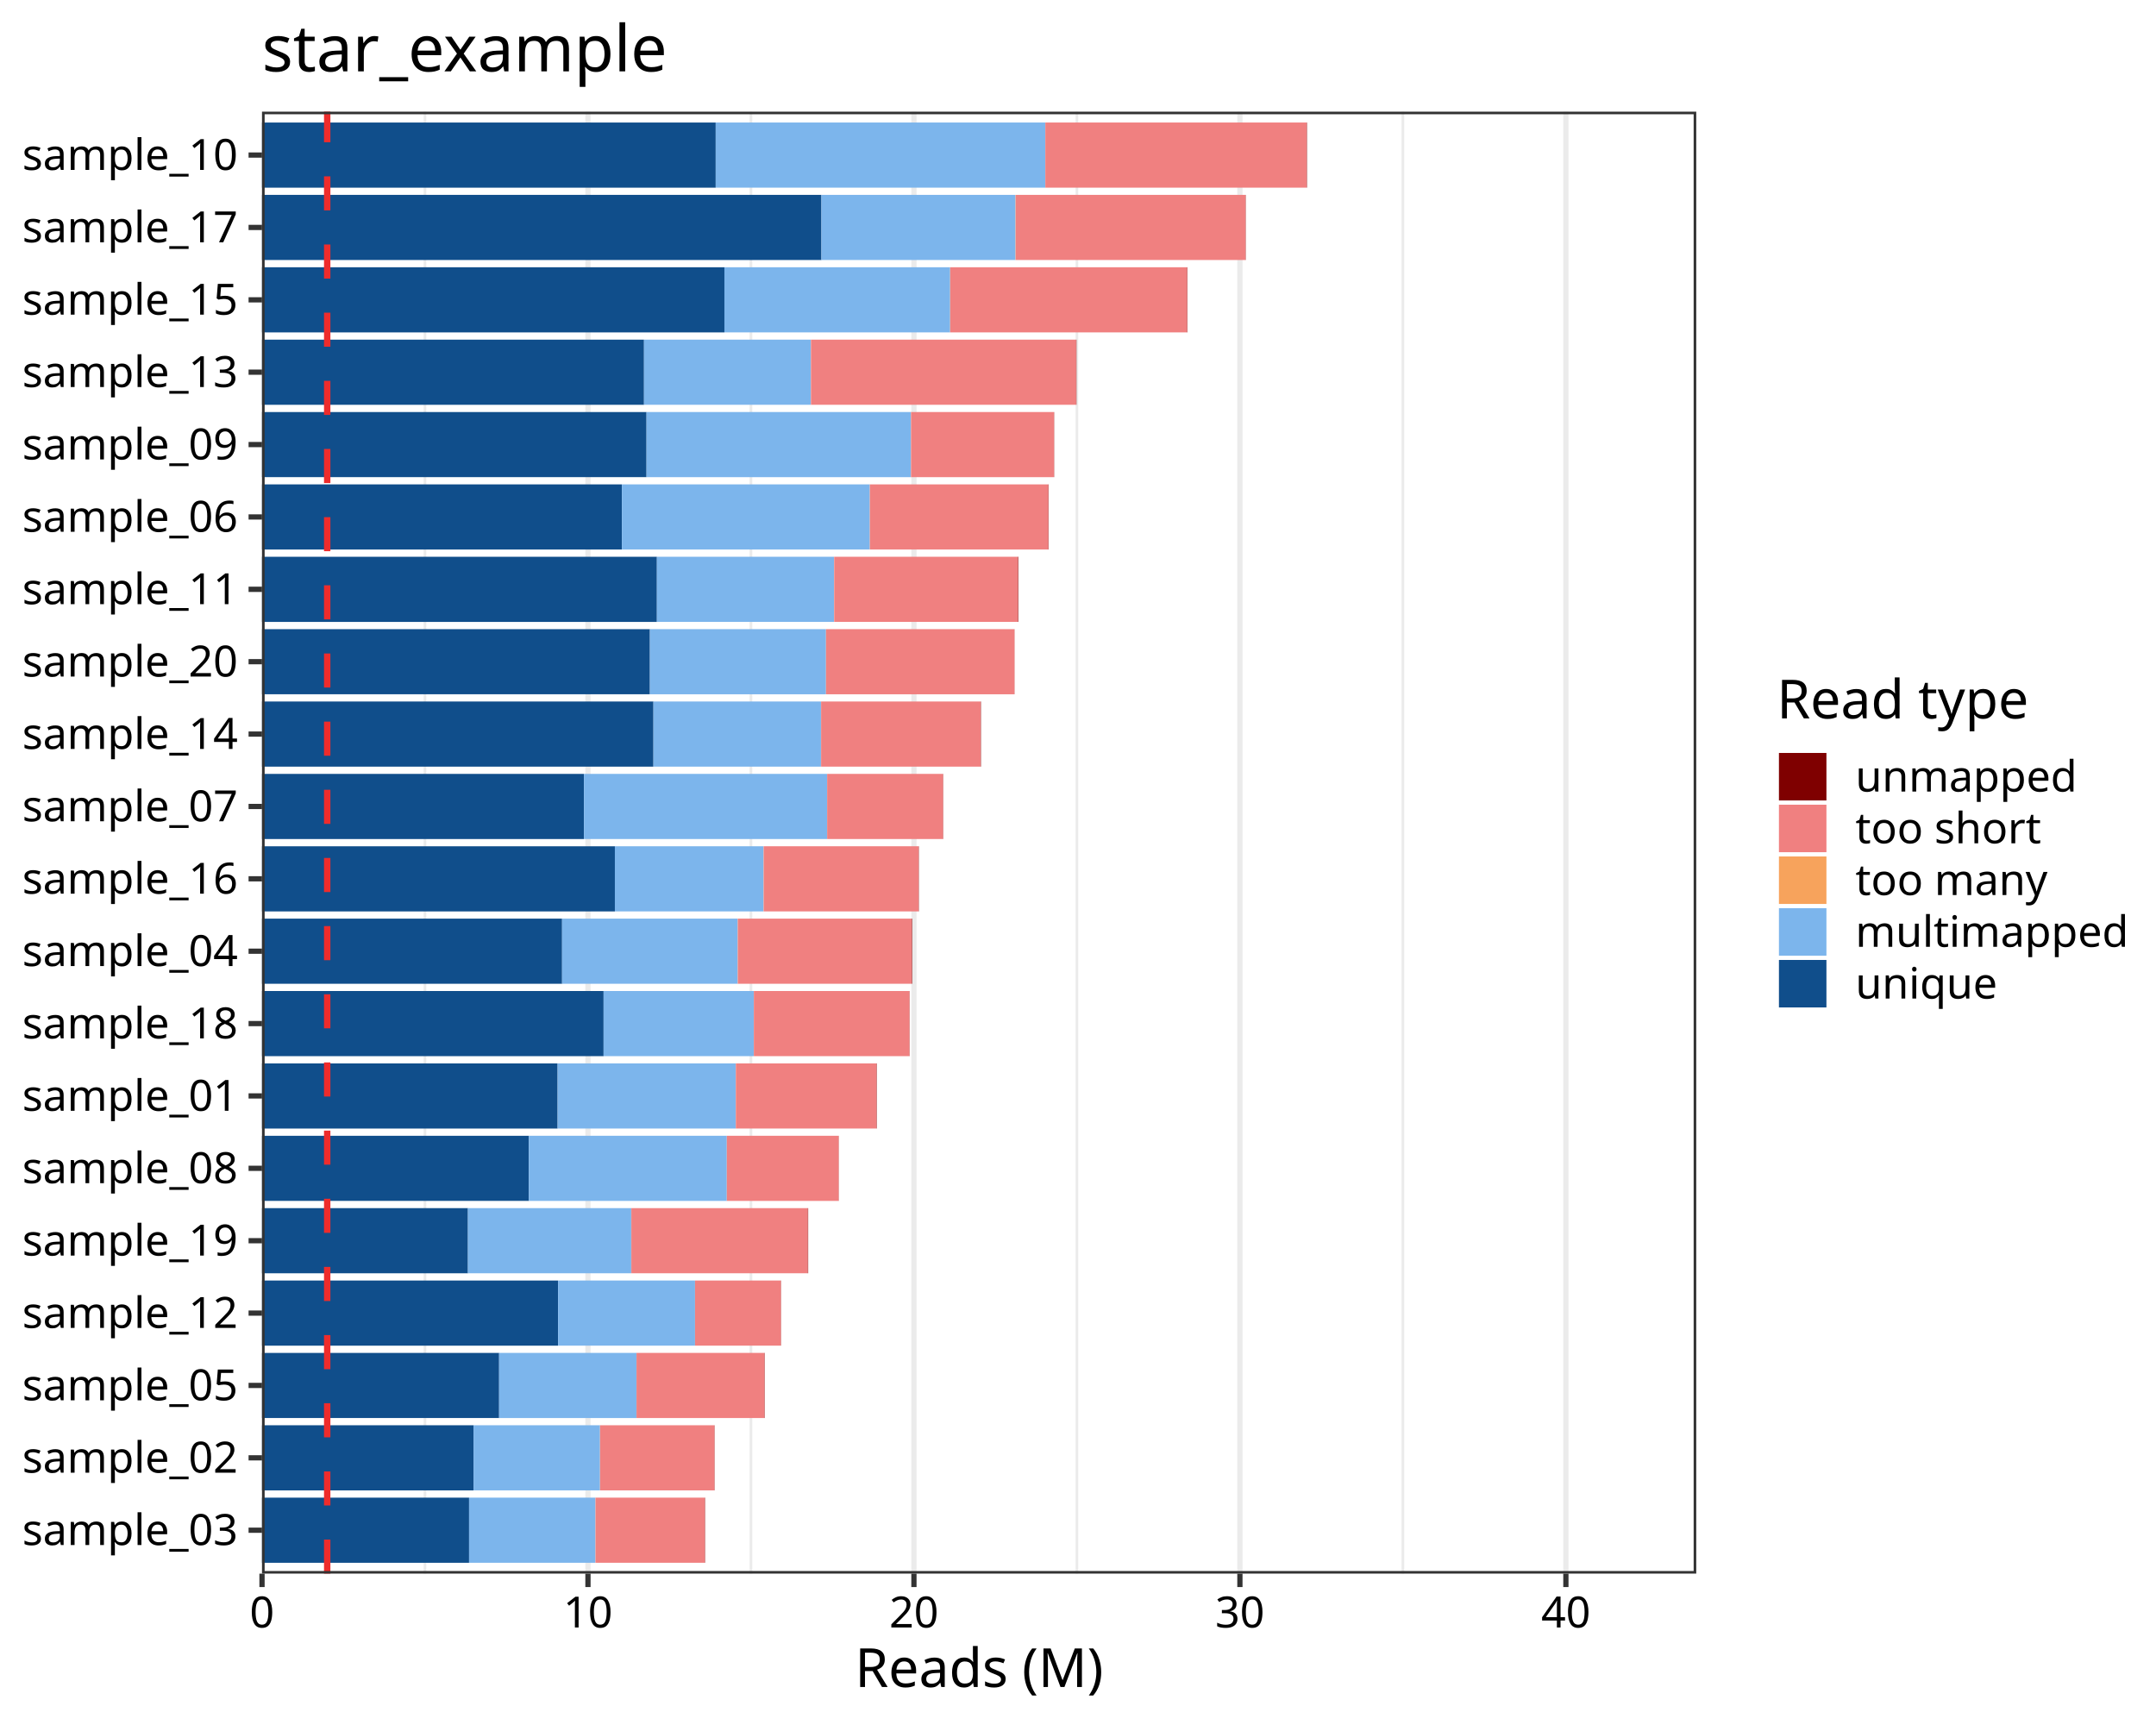
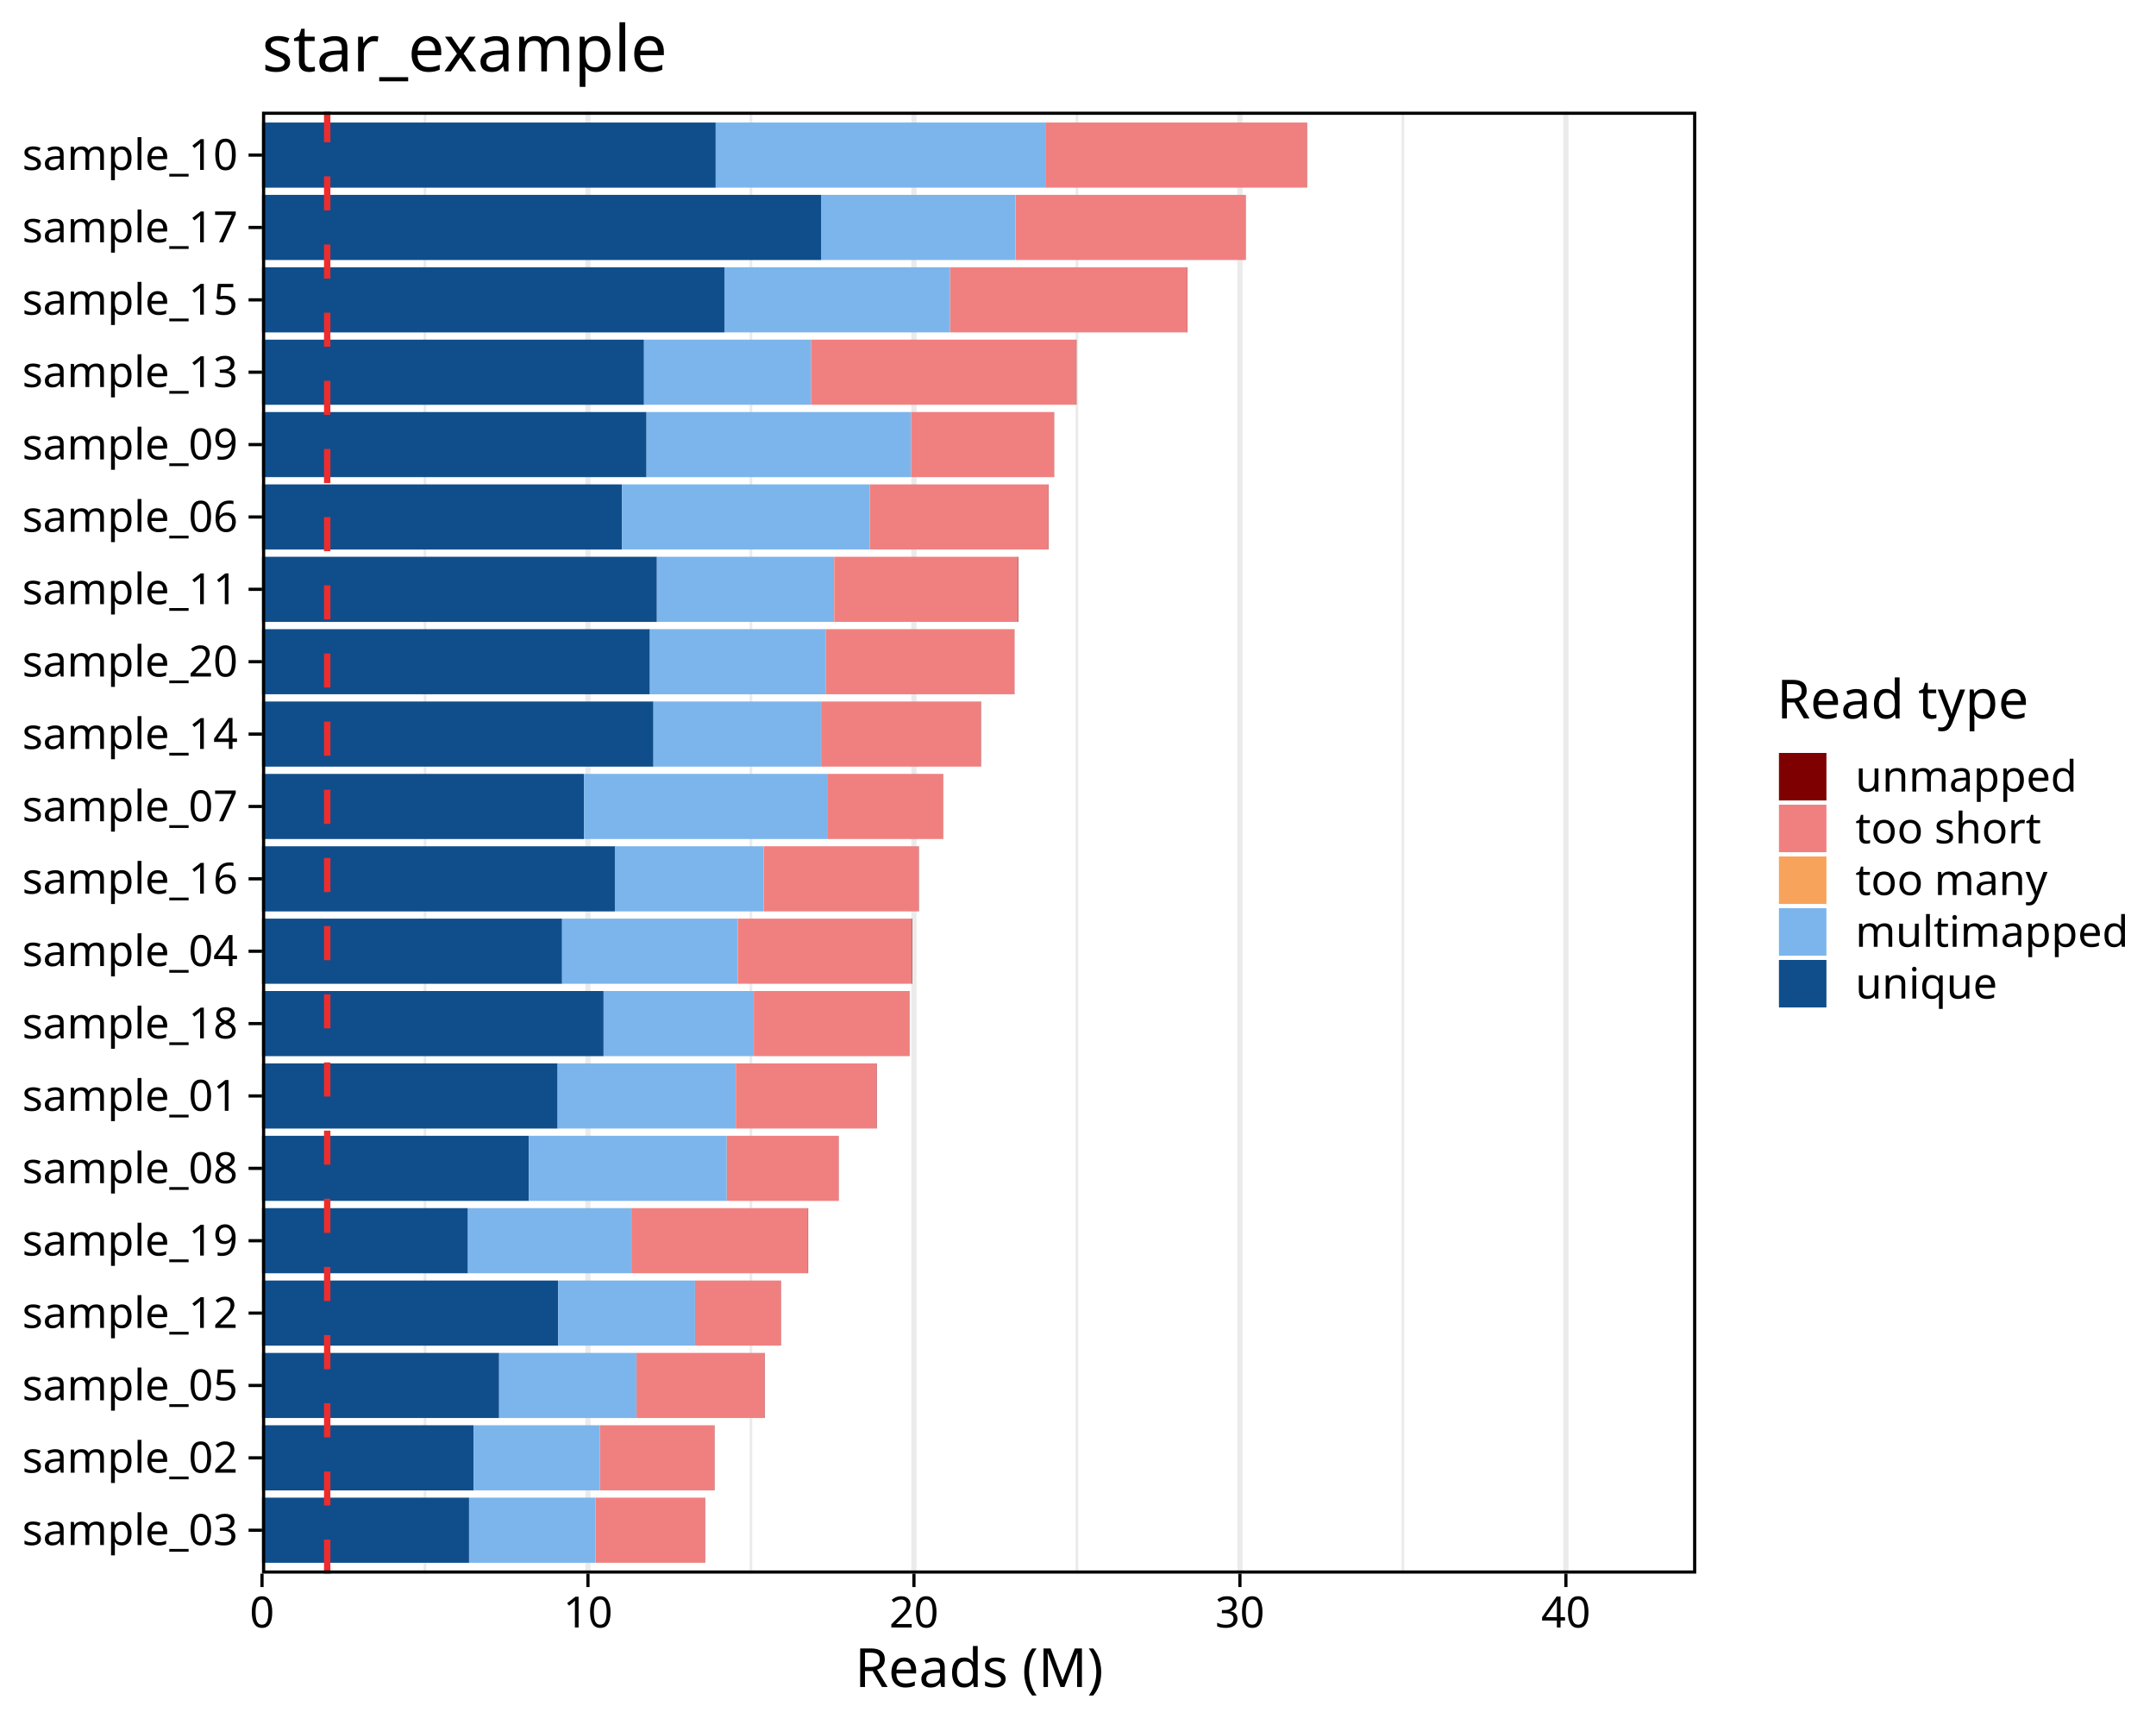
<svg xmlns="http://www.w3.org/2000/svg" class="svglite" data-engine-version="2.0" width="720.00pt" height="576.00pt" viewBox="0 0 720.00 576.00">
  <defs>
    <style type="text/css">
    .svglite line, .svglite polyline, .svglite polygon, .svglite path, .svglite rect, .svglite circle {
      fill: none;
      stroke: #000000;
      stroke-linecap: round;
      stroke-linejoin: round;
      stroke-miterlimit: 10.00;
    }
  </style>
  </defs>
  <rect width="100%" height="100%" style="stroke: none; fill: #FFFFFF;" />
  <defs>
    <clipPath id="cpMC4wMHw3MjAuMDB8MC4wMHw1NzYuMDA=">
      <rect x="0.00" y="0.00" width="720.00" height="576.00" />
    </clipPath>
  </defs>
  <g clip-path="url(#cpMC4wMHw3MjAuMDB8MC4wMHw1NzYuMDA=)">
    <rect x="0" y="0.00" width="720.00" height="576.00" style="stroke-width: 1.75; stroke: #FFFFFF; fill: #FFFFFF;" />
  </g>
  <defs>
    <clipPath id="cpODcuNTB8NTY2LjQ3fDM3LjI4fDUyNS40Ng==">
      <rect x="87.50" y="37.28" width="478.97" height="488.17" />
    </clipPath>
  </defs>
  <g clip-path="url(#cpODcuNTB8NTY2LjQ3fDM3LjI4fDUyNS40Ng==)">
    <rect x="87.50" y="37.28" width="478.97" height="488.17" style="stroke-width: 1.75; stroke: none; fill: #FFFFFF;" />
    <polyline points="141.92,525.46 141.92,37.28 " style="stroke-width: 0.87; stroke: #EBEBEB; stroke-linecap: butt;" />
    <polyline points="250.78,525.46 250.78,37.28 " style="stroke-width: 0.87; stroke: #EBEBEB; stroke-linecap: butt;" />
    <polyline points="359.64,525.46 359.64,37.28 " style="stroke-width: 0.87; stroke: #EBEBEB; stroke-linecap: butt;" />
    <polyline points="468.50,525.46 468.50,37.28 " style="stroke-width: 0.87; stroke: #EBEBEB; stroke-linecap: butt;" />
    <polyline points="87.50,525.46 87.50,37.28 " style="stroke-width: 1.75; stroke: #EBEBEB; stroke-linecap: butt;" />
    <polyline points="196.35,525.46 196.35,37.28 " style="stroke-width: 1.75; stroke: #EBEBEB; stroke-linecap: butt;" />
    <polyline points="305.21,525.46 305.21,37.28 " style="stroke-width: 1.75; stroke: #EBEBEB; stroke-linecap: butt;" />
    <polyline points="414.07,525.46 414.07,37.28 " style="stroke-width: 1.75; stroke: #EBEBEB; stroke-linecap: butt;" />
    <polyline points="522.93,525.46 522.93,37.28 " style="stroke-width: 1.75; stroke: #EBEBEB; stroke-linecap: butt;" />
    <rect x="87.50" y="500.08" width="69.15" height="21.75" style="stroke-width: 1.07; stroke: none; stroke-linecap: butt; stroke-linejoin: miter; fill: #104E8B;" />
    <rect x="156.65" y="500.08" width="42.20" height="21.75" style="stroke-width: 1.07; stroke: none; stroke-linecap: butt; stroke-linejoin: miter; fill: #7CB5EC;" />
    <rect x="198.85" y="500.08" width="0.032" height="21.75" style="stroke-width: 1.07; stroke: none; stroke-linecap: butt; stroke-linejoin: miter; fill: #F7A35C;" />
    <rect x="198.88" y="500.08" width="36.51" height="21.75" style="stroke-width: 1.07; stroke: none; stroke-linecap: butt; stroke-linejoin: miter; fill: #F08080;" />
    <rect x="235.39" y="500.08" width="0.089" height="21.75" style="stroke-width: 1.07; stroke: none; stroke-linecap: butt; stroke-linejoin: miter; fill: #7F0000;" />
    <rect x="87.50" y="475.91" width="70.64" height="21.75" style="stroke-width: 1.07; stroke: none; stroke-linecap: butt; stroke-linejoin: miter; fill: #104E8B;" />
    <rect x="158.13" y="475.91" width="42.24" height="21.75" style="stroke-width: 1.07; stroke: none; stroke-linecap: butt; stroke-linejoin: miter; fill: #7CB5EC;" />
    <rect x="200.38" y="475.91" width="0.026" height="21.75" style="stroke-width: 1.07; stroke: none; stroke-linecap: butt; stroke-linejoin: miter; fill: #F7A35C;" />
    <rect x="200.40" y="475.91" width="38.20" height="21.75" style="stroke-width: 1.07; stroke: none; stroke-linecap: butt; stroke-linejoin: miter; fill: #F08080;" />
    <rect x="238.61" y="475.91" width="0.060" height="21.75" style="stroke-width: 1.07; stroke: none; stroke-linecap: butt; stroke-linejoin: miter; fill: #7F0000;" />
    <rect x="87.50" y="451.75" width="79.18" height="21.75" style="stroke-width: 1.07; stroke: none; stroke-linecap: butt; stroke-linejoin: miter; fill: #104E8B;" />
    <rect x="166.68" y="451.75" width="45.87" height="21.75" style="stroke-width: 1.07; stroke: none; stroke-linecap: butt; stroke-linejoin: miter; fill: #7CB5EC;" />
    <rect x="212.54" y="451.75" width="0.032" height="21.75" style="stroke-width: 1.07; stroke: none; stroke-linecap: butt; stroke-linejoin: miter; fill: #F7A35C;" />
    <rect x="212.57" y="451.75" width="42.75" height="21.75" style="stroke-width: 1.07; stroke: none; stroke-linecap: butt; stroke-linejoin: miter; fill: #F08080;" />
    <rect x="255.33" y="451.75" width="0.084" height="21.75" style="stroke-width: 1.07; stroke: none; stroke-linecap: butt; stroke-linejoin: miter; fill: #7F0000;" />
    <rect x="87.50" y="427.58" width="98.87" height="21.75" style="stroke-width: 1.07; stroke: none; stroke-linecap: butt; stroke-linejoin: miter; fill: #104E8B;" />
    <rect x="186.37" y="427.58" width="45.74" height="21.75" style="stroke-width: 1.07; stroke: none; stroke-linecap: butt; stroke-linejoin: miter; fill: #7CB5EC;" />
    <rect x="232.11" y="427.58" width="0.024" height="21.75" style="stroke-width: 1.07; stroke: none; stroke-linecap: butt; stroke-linejoin: miter; fill: #F7A35C;" />
    <rect x="232.13" y="427.58" width="28.66" height="21.75" style="stroke-width: 1.07; stroke: none; stroke-linecap: butt; stroke-linejoin: miter; fill: #F08080;" />
    <rect x="260.80" y="427.58" width="0.052" height="21.75" style="stroke-width: 1.07; stroke: none; stroke-linecap: butt; stroke-linejoin: miter; fill: #7F0000;" />
    <rect x="87.50" y="403.41" width="68.77" height="21.75" style="stroke-width: 1.07; stroke: none; stroke-linecap: butt; stroke-linejoin: miter; fill: #104E8B;" />
    <rect x="156.26" y="403.41" width="54.54" height="21.75" style="stroke-width: 1.07; stroke: none; stroke-linecap: butt; stroke-linejoin: miter; fill: #7CB5EC;" />
    <rect x="210.80" y="403.41" width="0.035" height="21.75" style="stroke-width: 1.07; stroke: none; stroke-linecap: butt; stroke-linejoin: miter; fill: #F7A35C;" />
    <rect x="210.84" y="403.41" width="58.95" height="21.75" style="stroke-width: 1.07; stroke: none; stroke-linecap: butt; stroke-linejoin: miter; fill: #F08080;" />
    <rect x="269.78" y="403.41" width="0.11" height="21.75" style="stroke-width: 1.07; stroke: none; stroke-linecap: butt; stroke-linejoin: miter; fill: #7F0000;" />
    <rect x="87.50" y="379.25" width="89.10" height="21.75" style="stroke-width: 1.07; stroke: none; stroke-linecap: butt; stroke-linejoin: miter; fill: #104E8B;" />
    <rect x="176.59" y="379.25" width="66.13" height="21.75" style="stroke-width: 1.07; stroke: none; stroke-linecap: butt; stroke-linejoin: miter; fill: #7CB5EC;" />
    <rect x="242.72" y="379.25" width="0.023" height="21.75" style="stroke-width: 1.07; stroke: none; stroke-linecap: butt; stroke-linejoin: miter; fill: #F7A35C;" />
    <rect x="242.74" y="379.25" width="37.34" height="21.75" style="stroke-width: 1.07; stroke: none; stroke-linecap: butt; stroke-linejoin: miter; fill: #F08080;" />
    <rect x="280.09" y="379.25" width="0.039" height="21.75" style="stroke-width: 1.07; stroke: none; stroke-linecap: butt; stroke-linejoin: miter; fill: #7F0000;" />
    <rect x="87.50" y="355.08" width="98.72" height="21.75" style="stroke-width: 1.07; stroke: none; stroke-linecap: butt; stroke-linejoin: miter; fill: #104E8B;" />
    <rect x="186.22" y="355.08" width="59.48" height="21.75" style="stroke-width: 1.07; stroke: none; stroke-linecap: butt; stroke-linejoin: miter; fill: #7CB5EC;" />
    <rect x="245.70" y="355.08" width="0.040" height="21.75" style="stroke-width: 1.07; stroke: none; stroke-linecap: butt; stroke-linejoin: miter; fill: #F7A35C;" />
    <rect x="245.74" y="355.08" width="46.98" height="21.75" style="stroke-width: 1.07; stroke: none; stroke-linecap: butt; stroke-linejoin: miter; fill: #F08080;" />
    <rect x="292.72" y="355.08" width="0.10" height="21.75" style="stroke-width: 1.07; stroke: none; stroke-linecap: butt; stroke-linejoin: miter; fill: #7F0000;" />
    <rect x="87.50" y="330.91" width="114.07" height="21.75" style="stroke-width: 1.07; stroke: none; stroke-linecap: butt; stroke-linejoin: miter; fill: #104E8B;" />
    <rect x="201.56" y="330.91" width="50.15" height="21.75" style="stroke-width: 1.07; stroke: none; stroke-linecap: butt; stroke-linejoin: miter; fill: #7CB5EC;" />
    <rect x="251.71" y="330.91" width="0.039" height="21.75" style="stroke-width: 1.07; stroke: none; stroke-linecap: butt; stroke-linejoin: miter; fill: #F7A35C;" />
    <rect x="251.75" y="330.91" width="51.99" height="21.75" style="stroke-width: 1.07; stroke: none; stroke-linecap: butt; stroke-linejoin: miter; fill: #F08080;" />
    <rect x="303.74" y="330.91" width="0.043" height="21.75" style="stroke-width: 1.07; stroke: none; stroke-linecap: butt; stroke-linejoin: miter; fill: #7F0000;" />
    <rect x="87.50" y="306.74" width="100.21" height="21.75" style="stroke-width: 1.07; stroke: none; stroke-linecap: butt; stroke-linejoin: miter; fill: #104E8B;" />
    <rect x="187.71" y="306.74" width="58.64" height="21.75" style="stroke-width: 1.07; stroke: none; stroke-linecap: butt; stroke-linejoin: miter; fill: #7CB5EC;" />
    <rect x="246.35" y="306.74" width="0.042" height="21.75" style="stroke-width: 1.07; stroke: none; stroke-linecap: butt; stroke-linejoin: miter; fill: #F7A35C;" />
    <rect x="246.39" y="306.74" width="58.12" height="21.75" style="stroke-width: 1.07; stroke: none; stroke-linecap: butt; stroke-linejoin: miter; fill: #F08080;" />
    <rect x="304.51" y="306.74" width="0.13" height="21.75" style="stroke-width: 1.07; stroke: none; stroke-linecap: butt; stroke-linejoin: miter; fill: #7F0000;" />
    <rect x="87.50" y="282.58" width="117.84" height="21.75" style="stroke-width: 1.07; stroke: none; stroke-linecap: butt; stroke-linejoin: miter; fill: #104E8B;" />
    <rect x="205.34" y="282.58" width="49.66" height="21.75" style="stroke-width: 1.07; stroke: none; stroke-linecap: butt; stroke-linejoin: miter; fill: #7CB5EC;" />
    <rect x="255.00" y="282.58" width="0.042" height="21.75" style="stroke-width: 1.07; stroke: none; stroke-linecap: butt; stroke-linejoin: miter; fill: #F7A35C;" />
    <rect x="255.04" y="282.58" width="51.71" height="21.75" style="stroke-width: 1.07; stroke: none; stroke-linecap: butt; stroke-linejoin: miter; fill: #F08080;" />
    <rect x="306.76" y="282.58" width="0.088" height="21.75" style="stroke-width: 1.07; stroke: none; stroke-linecap: butt; stroke-linejoin: miter; fill: #7F0000;" />
    <rect x="87.50" y="258.41" width="107.51" height="21.75" style="stroke-width: 1.07; stroke: none; stroke-linecap: butt; stroke-linejoin: miter; fill: #104E8B;" />
    <rect x="195.01" y="258.41" width="81.19" height="21.75" style="stroke-width: 1.07; stroke: none; stroke-linecap: butt; stroke-linejoin: miter; fill: #7CB5EC;" />
    <rect x="276.20" y="258.41" width="0.031" height="21.75" style="stroke-width: 1.07; stroke: none; stroke-linecap: butt; stroke-linejoin: miter; fill: #F7A35C;" />
    <rect x="276.23" y="258.41" width="38.73" height="21.75" style="stroke-width: 1.07; stroke: none; stroke-linecap: butt; stroke-linejoin: miter; fill: #F08080;" />
    <rect x="314.96" y="258.41" width="0.046" height="21.75" style="stroke-width: 1.07; stroke: none; stroke-linecap: butt; stroke-linejoin: miter; fill: #7F0000;" />
    <rect x="87.50" y="234.24" width="130.72" height="21.75" style="stroke-width: 1.07; stroke: none; stroke-linecap: butt; stroke-linejoin: miter; fill: #104E8B;" />
    <rect x="218.21" y="234.24" width="55.95" height="21.75" style="stroke-width: 1.07; stroke: none; stroke-linecap: butt; stroke-linejoin: miter; fill: #7CB5EC;" />
    <rect x="274.17" y="234.24" width="0.041" height="21.75" style="stroke-width: 1.07; stroke: none; stroke-linecap: butt; stroke-linejoin: miter; fill: #F7A35C;" />
    <rect x="274.21" y="234.24" width="53.28" height="21.75" style="stroke-width: 1.07; stroke: none; stroke-linecap: butt; stroke-linejoin: miter; fill: #F08080;" />
    <rect x="327.49" y="234.24" width="0.096" height="21.75" style="stroke-width: 1.07; stroke: none; stroke-linecap: butt; stroke-linejoin: miter; fill: #7F0000;" />
    <rect x="87.50" y="210.08" width="129.54" height="21.75" style="stroke-width: 1.07; stroke: none; stroke-linecap: butt; stroke-linejoin: miter; fill: #104E8B;" />
    <rect x="217.04" y="210.08" width="58.80" height="21.75" style="stroke-width: 1.07; stroke: none; stroke-linecap: butt; stroke-linejoin: miter; fill: #7CB5EC;" />
    <rect x="275.83" y="210.08" width="0.036" height="21.75" style="stroke-width: 1.07; stroke: none; stroke-linecap: butt; stroke-linejoin: miter; fill: #F7A35C;" />
    <rect x="275.87" y="210.08" width="62.93" height="21.75" style="stroke-width: 1.07; stroke: none; stroke-linecap: butt; stroke-linejoin: miter; fill: #F08080;" />
    <rect x="338.80" y="210.08" width="0.025" height="21.75" style="stroke-width: 1.07; stroke: none; stroke-linecap: butt; stroke-linejoin: miter; fill: #7F0000;" />
    <rect x="87.50" y="185.91" width="131.88" height="21.75" style="stroke-width: 1.07; stroke: none; stroke-linecap: butt; stroke-linejoin: miter; fill: #104E8B;" />
    <rect x="219.37" y="185.91" width="59.15" height="21.75" style="stroke-width: 1.07; stroke: none; stroke-linecap: butt; stroke-linejoin: miter; fill: #7CB5EC;" />
    <rect x="278.53" y="185.91" width="0.047" height="21.75" style="stroke-width: 1.07; stroke: none; stroke-linecap: butt; stroke-linejoin: miter; fill: #F7A35C;" />
    <rect x="278.58" y="185.91" width="61.40" height="21.75" style="stroke-width: 1.07; stroke: none; stroke-linecap: butt; stroke-linejoin: miter; fill: #F08080;" />
    <rect x="339.97" y="185.91" width="0.13" height="21.75" style="stroke-width: 1.07; stroke: none; stroke-linecap: butt; stroke-linejoin: miter; fill: #7F0000;" />
    <rect x="87.50" y="161.74" width="120.18" height="21.75" style="stroke-width: 1.07; stroke: none; stroke-linecap: butt; stroke-linejoin: miter; fill: #104E8B;" />
    <rect x="207.68" y="161.74" width="82.80" height="21.75" style="stroke-width: 1.07; stroke: none; stroke-linecap: butt; stroke-linejoin: miter; fill: #7CB5EC;" />
    <rect x="290.47" y="161.74" width="0.037" height="21.75" style="stroke-width: 1.07; stroke: none; stroke-linecap: butt; stroke-linejoin: miter; fill: #F7A35C;" />
    <rect x="290.51" y="161.74" width="59.61" height="21.75" style="stroke-width: 1.07; stroke: none; stroke-linecap: butt; stroke-linejoin: miter; fill: #F08080;" />
    <rect x="350.12" y="161.74" width="0.079" height="21.75" style="stroke-width: 1.07; stroke: none; stroke-linecap: butt; stroke-linejoin: miter; fill: #7F0000;" />
    <rect x="87.50" y="137.58" width="128.41" height="21.75" style="stroke-width: 1.07; stroke: none; stroke-linecap: butt; stroke-linejoin: miter; fill: #104E8B;" />
    <rect x="215.90" y="137.58" width="88.31" height="21.75" style="stroke-width: 1.07; stroke: none; stroke-linecap: butt; stroke-linejoin: miter; fill: #7CB5EC;" />
    <rect x="304.21" y="137.58" width="0.038" height="21.75" style="stroke-width: 1.07; stroke: none; stroke-linecap: butt; stroke-linejoin: miter; fill: #F7A35C;" />
    <rect x="304.25" y="137.58" width="47.75" height="21.75" style="stroke-width: 1.07; stroke: none; stroke-linecap: butt; stroke-linejoin: miter; fill: #F08080;" />
    <rect x="352.00" y="137.58" width="0.053" height="21.75" style="stroke-width: 1.07; stroke: none; stroke-linecap: butt; stroke-linejoin: miter; fill: #7F0000;" />
    <rect x="87.50" y="113.41" width="127.57" height="21.75" style="stroke-width: 1.07; stroke: none; stroke-linecap: butt; stroke-linejoin: miter; fill: #104E8B;" />
    <rect x="215.07" y="113.41" width="55.73" height="21.75" style="stroke-width: 1.07; stroke: none; stroke-linecap: butt; stroke-linejoin: miter; fill: #7CB5EC;" />
    <rect x="270.80" y="113.41" width="0.037" height="21.75" style="stroke-width: 1.07; stroke: none; stroke-linecap: butt; stroke-linejoin: miter; fill: #F7A35C;" />
    <rect x="270.83" y="113.41" width="88.57" height="21.75" style="stroke-width: 1.07; stroke: none; stroke-linecap: butt; stroke-linejoin: miter; fill: #F08080;" />
    <rect x="359.40" y="113.41" width="0.082" height="21.75" style="stroke-width: 1.07; stroke: none; stroke-linecap: butt; stroke-linejoin: miter; fill: #7F0000;" />
    <rect x="87.50" y="89.24" width="154.42" height="21.75" style="stroke-width: 1.07; stroke: none; stroke-linecap: butt; stroke-linejoin: miter; fill: #104E8B;" />
    <rect x="241.91" y="89.24" width="75.39" height="21.75" style="stroke-width: 1.07; stroke: none; stroke-linecap: butt; stroke-linejoin: miter; fill: #7CB5EC;" />
    <rect x="317.30" y="89.24" width="0.040" height="21.75" style="stroke-width: 1.07; stroke: none; stroke-linecap: butt; stroke-linejoin: miter; fill: #F7A35C;" />
    <rect x="317.34" y="89.24" width="79.12" height="21.75" style="stroke-width: 1.07; stroke: none; stroke-linecap: butt; stroke-linejoin: miter; fill: #F08080;" />
    <rect x="396.47" y="89.24" width="0.093" height="21.75" style="stroke-width: 1.07; stroke: none; stroke-linecap: butt; stroke-linejoin: miter; fill: #7F0000;" />
    <rect x="87.50" y="65.07" width="186.82" height="21.75" style="stroke-width: 1.07; stroke: none; stroke-linecap: butt; stroke-linejoin: miter; fill: #104E8B;" />
    <rect x="274.31" y="65.07" width="64.82" height="21.75" style="stroke-width: 1.07; stroke: none; stroke-linecap: butt; stroke-linejoin: miter; fill: #7CB5EC;" />
    <rect x="339.13" y="65.07" width="0.075" height="21.75" style="stroke-width: 1.07; stroke: none; stroke-linecap: butt; stroke-linejoin: miter; fill: #F7A35C;" />
    <rect x="339.20" y="65.07" width="76.77" height="21.75" style="stroke-width: 1.07; stroke: none; stroke-linecap: butt; stroke-linejoin: miter; fill: #F08080;" />
    <rect x="415.98" y="65.07" width="0.066" height="21.75" style="stroke-width: 1.07; stroke: none; stroke-linecap: butt; stroke-linejoin: miter; fill: #7F0000;" />
    <rect x="87.50" y="40.91" width="151.51" height="21.75" style="stroke-width: 1.07; stroke: none; stroke-linecap: butt; stroke-linejoin: miter; fill: #104E8B;" />
    <rect x="239.01" y="40.91" width="110.05" height="21.75" style="stroke-width: 1.07; stroke: none; stroke-linecap: butt; stroke-linejoin: miter; fill: #7CB5EC;" />
    <rect x="349.06" y="40.91" width="0.044" height="21.75" style="stroke-width: 1.07; stroke: none; stroke-linecap: butt; stroke-linejoin: miter; fill: #F7A35C;" />
    <rect x="349.10" y="40.91" width="87.27" height="21.75" style="stroke-width: 1.07; stroke: none; stroke-linecap: butt; stroke-linejoin: miter; fill: #F08080;" />
    <rect x="436.37" y="40.91" width="0.10" height="21.75" style="stroke-width: 1.07; stroke: none; stroke-linecap: butt; stroke-linejoin: miter; fill: #7F0000;" />
    <line x1="109.27" y1="525.46" x2="109.27" y2="37.28" style="stroke-width: 2.13; stroke: #EE2C2C; stroke-dasharray: 11.38,11.38; stroke-linecap: butt;" />
-     <rect x="87.50" y="37.28" width="478.97" height="488.17" style="stroke-width: 1.75; stroke: #333333;" />
+     <rect x="87.50" y="37.28" width="478.97" height="488.17" style="stroke-width: 2.13;" />
  </g>
  <g clip-path="url(#cpMC4wMHw3MjAuMDB8MC4wMHw1NzYuMDA=)">
    <text x="79.43" y="515.91" text-anchor="end" style="font-size: 14.40px; font-family: sans;" textLength="70.46px" lengthAdjust="spacingAndGlyphs">sample_03</text>
    <text x="79.43" y="491.74" text-anchor="end" style="font-size: 14.40px; font-family: sans;" textLength="70.46px" lengthAdjust="spacingAndGlyphs">sample_02</text>
    <text x="79.43" y="467.58" text-anchor="end" style="font-size: 14.40px; font-family: sans;" textLength="70.46px" lengthAdjust="spacingAndGlyphs">sample_05</text>
    <text x="79.43" y="443.41" text-anchor="end" style="font-size: 14.40px; font-family: sans;" textLength="70.46px" lengthAdjust="spacingAndGlyphs">sample_12</text>
    <text x="79.43" y="419.24" text-anchor="end" style="font-size: 14.40px; font-family: sans;" textLength="70.46px" lengthAdjust="spacingAndGlyphs">sample_19</text>
    <text x="79.43" y="395.08" text-anchor="end" style="font-size: 14.40px; font-family: sans;" textLength="70.46px" lengthAdjust="spacingAndGlyphs">sample_08</text>
    <text x="79.43" y="370.91" text-anchor="end" style="font-size: 14.40px; font-family: sans;" textLength="70.46px" lengthAdjust="spacingAndGlyphs">sample_01</text>
    <text x="79.43" y="346.74" text-anchor="end" style="font-size: 14.40px; font-family: sans;" textLength="70.46px" lengthAdjust="spacingAndGlyphs">sample_18</text>
    <text x="79.43" y="322.58" text-anchor="end" style="font-size: 14.40px; font-family: sans;" textLength="70.46px" lengthAdjust="spacingAndGlyphs">sample_04</text>
    <text x="79.43" y="298.41" text-anchor="end" style="font-size: 14.40px; font-family: sans;" textLength="70.46px" lengthAdjust="spacingAndGlyphs">sample_16</text>
    <text x="79.43" y="274.24" text-anchor="end" style="font-size: 14.40px; font-family: sans;" textLength="70.46px" lengthAdjust="spacingAndGlyphs">sample_07</text>
    <text x="79.43" y="250.07" text-anchor="end" style="font-size: 14.40px; font-family: sans;" textLength="70.46px" lengthAdjust="spacingAndGlyphs">sample_14</text>
    <text x="79.43" y="225.91" text-anchor="end" style="font-size: 14.40px; font-family: sans;" textLength="70.46px" lengthAdjust="spacingAndGlyphs">sample_20</text>
    <text x="79.43" y="201.74" text-anchor="end" style="font-size: 14.40px; font-family: sans;" textLength="70.46px" lengthAdjust="spacingAndGlyphs">sample_11</text>
    <text x="79.43" y="177.57" text-anchor="end" style="font-size: 14.40px; font-family: sans;" textLength="70.46px" lengthAdjust="spacingAndGlyphs">sample_06</text>
    <text x="79.43" y="153.41" text-anchor="end" style="font-size: 14.40px; font-family: sans;" textLength="70.46px" lengthAdjust="spacingAndGlyphs">sample_09</text>
    <text x="79.43" y="129.24" text-anchor="end" style="font-size: 14.40px; font-family: sans;" textLength="70.46px" lengthAdjust="spacingAndGlyphs">sample_13</text>
    <text x="79.43" y="105.07" text-anchor="end" style="font-size: 14.40px; font-family: sans;" textLength="70.46px" lengthAdjust="spacingAndGlyphs">sample_15</text>
    <text x="79.43" y="80.90" text-anchor="end" style="font-size: 14.40px; font-family: sans;" textLength="70.46px" lengthAdjust="spacingAndGlyphs">sample_17</text>
    <text x="79.43" y="56.74" text-anchor="end" style="font-size: 14.40px; font-family: sans;" textLength="70.46px" lengthAdjust="spacingAndGlyphs">sample_10</text>
-     <polyline points="83.01,510.96 87.50,510.96 " style="stroke-width: 1.75; stroke: #333333; stroke-linecap: butt;" />
-     <polyline points="83.01,486.79 87.50,486.79 " style="stroke-width: 1.75; stroke: #333333; stroke-linecap: butt;" />
-     <polyline points="83.01,462.62 87.50,462.62 " style="stroke-width: 1.75; stroke: #333333; stroke-linecap: butt;" />
-     <polyline points="83.01,438.46 87.50,438.46 " style="stroke-width: 1.75; stroke: #333333; stroke-linecap: butt;" />
-     <polyline points="83.01,414.29 87.50,414.29 " style="stroke-width: 1.75; stroke: #333333; stroke-linecap: butt;" />
-     <polyline points="83.01,390.12 87.50,390.12 " style="stroke-width: 1.75; stroke: #333333; stroke-linecap: butt;" />
-     <polyline points="83.01,365.95 87.50,365.95 " style="stroke-width: 1.75; stroke: #333333; stroke-linecap: butt;" />
-     <polyline points="83.01,341.79 87.50,341.79 " style="stroke-width: 1.75; stroke: #333333; stroke-linecap: butt;" />
-     <polyline points="83.01,317.62 87.50,317.62 " style="stroke-width: 1.75; stroke: #333333; stroke-linecap: butt;" />
-     <polyline points="83.01,293.45 87.50,293.45 " style="stroke-width: 1.75; stroke: #333333; stroke-linecap: butt;" />
-     <polyline points="83.01,269.29 87.50,269.29 " style="stroke-width: 1.75; stroke: #333333; stroke-linecap: butt;" />
-     <polyline points="83.01,245.12 87.50,245.12 " style="stroke-width: 1.75; stroke: #333333; stroke-linecap: butt;" />
-     <polyline points="83.01,220.95 87.50,220.95 " style="stroke-width: 1.75; stroke: #333333; stroke-linecap: butt;" />
-     <polyline points="83.01,196.78 87.50,196.78 " style="stroke-width: 1.75; stroke: #333333; stroke-linecap: butt;" />
-     <polyline points="83.01,172.62 87.50,172.62 " style="stroke-width: 1.75; stroke: #333333; stroke-linecap: butt;" />
-     <polyline points="83.01,148.45 87.50,148.45 " style="stroke-width: 1.75; stroke: #333333; stroke-linecap: butt;" />
-     <polyline points="83.01,124.28 87.50,124.28 " style="stroke-width: 1.75; stroke: #333333; stroke-linecap: butt;" />
-     <polyline points="83.01,100.12 87.50,100.12 " style="stroke-width: 1.75; stroke: #333333; stroke-linecap: butt;" />
-     <polyline points="83.01,75.95 87.50,75.95 " style="stroke-width: 1.75; stroke: #333333; stroke-linecap: butt;" />
-     <polyline points="83.01,51.78 87.50,51.78 " style="stroke-width: 1.75; stroke: #333333; stroke-linecap: butt;" />
-     <polyline points="87.50,529.94 87.50,525.46 " style="stroke-width: 1.75; stroke: #333333; stroke-linecap: butt;" />
-     <polyline points="196.35,529.94 196.35,525.46 " style="stroke-width: 1.75; stroke: #333333; stroke-linecap: butt;" />
-     <polyline points="305.21,529.94 305.21,525.46 " style="stroke-width: 1.75; stroke: #333333; stroke-linecap: butt;" />
-     <polyline points="414.07,529.94 414.07,525.46 " style="stroke-width: 1.75; stroke: #333333; stroke-linecap: butt;" />
-     <polyline points="522.93,529.94 522.93,525.46 " style="stroke-width: 1.75; stroke: #333333; stroke-linecap: butt;" />
+     <polyline points="83.01,510.96 87.50,510.96 " style="stroke-width: 1.07; stroke-linecap: butt;" />
+     <polyline points="83.01,486.79 87.50,486.79 " style="stroke-width: 1.07; stroke-linecap: butt;" />
+     <polyline points="83.01,462.62 87.50,462.62 " style="stroke-width: 1.07; stroke-linecap: butt;" />
+     <polyline points="83.01,438.46 87.50,438.46 " style="stroke-width: 1.07; stroke-linecap: butt;" />
+     <polyline points="83.01,414.29 87.50,414.29 " style="stroke-width: 1.07; stroke-linecap: butt;" />
+     <polyline points="83.01,390.12 87.50,390.12 " style="stroke-width: 1.07; stroke-linecap: butt;" />
+     <polyline points="83.01,365.95 87.50,365.95 " style="stroke-width: 1.07; stroke-linecap: butt;" />
+     <polyline points="83.01,341.79 87.50,341.79 " style="stroke-width: 1.07; stroke-linecap: butt;" />
+     <polyline points="83.01,317.62 87.50,317.62 " style="stroke-width: 1.07; stroke-linecap: butt;" />
+     <polyline points="83.01,293.45 87.50,293.45 " style="stroke-width: 1.07; stroke-linecap: butt;" />
+     <polyline points="83.01,269.29 87.50,269.29 " style="stroke-width: 1.07; stroke-linecap: butt;" />
+     <polyline points="83.01,245.12 87.50,245.12 " style="stroke-width: 1.07; stroke-linecap: butt;" />
+     <polyline points="83.01,220.95 87.50,220.95 " style="stroke-width: 1.07; stroke-linecap: butt;" />
+     <polyline points="83.01,196.78 87.50,196.78 " style="stroke-width: 1.07; stroke-linecap: butt;" />
+     <polyline points="83.01,172.62 87.50,172.62 " style="stroke-width: 1.07; stroke-linecap: butt;" />
+     <polyline points="83.01,148.45 87.50,148.45 " style="stroke-width: 1.07; stroke-linecap: butt;" />
+     <polyline points="83.01,124.28 87.50,124.28 " style="stroke-width: 1.07; stroke-linecap: butt;" />
+     <polyline points="83.01,100.12 87.50,100.12 " style="stroke-width: 1.07; stroke-linecap: butt;" />
+     <polyline points="83.01,75.95 87.50,75.95 " style="stroke-width: 1.07; stroke-linecap: butt;" />
+     <polyline points="83.01,51.78 87.50,51.78 " style="stroke-width: 1.07; stroke-linecap: butt;" />
+     <polyline points="87.50,529.94 87.50,525.46 " style="stroke-width: 1.07; stroke-linecap: butt;" />
+     <polyline points="196.35,529.94 196.35,525.46 " style="stroke-width: 1.07; stroke-linecap: butt;" />
+     <polyline points="305.21,529.94 305.21,525.46 " style="stroke-width: 1.07; stroke-linecap: butt;" />
+     <polyline points="414.07,529.94 414.07,525.46 " style="stroke-width: 1.07; stroke-linecap: butt;" />
+     <polyline points="522.93,529.94 522.93,525.46 " style="stroke-width: 1.07; stroke-linecap: butt;" />
    <text x="87.50" y="543.44" text-anchor="middle" style="font-size: 14.40px; font-family: sans;" textLength="8.01px" lengthAdjust="spacingAndGlyphs">0</text>
    <text x="196.35" y="543.44" text-anchor="middle" style="font-size: 14.40px; font-family: sans;" textLength="16.02px" lengthAdjust="spacingAndGlyphs">10</text>
    <text x="305.21" y="543.44" text-anchor="middle" style="font-size: 14.40px; font-family: sans;" textLength="16.02px" lengthAdjust="spacingAndGlyphs">20</text>
    <text x="414.07" y="543.44" text-anchor="middle" style="font-size: 14.40px; font-family: sans;" textLength="16.02px" lengthAdjust="spacingAndGlyphs">30</text>
    <text x="522.93" y="543.44" text-anchor="middle" style="font-size: 14.40px; font-family: sans;" textLength="16.02px" lengthAdjust="spacingAndGlyphs">40</text>
    <text x="326.98" y="563.30" text-anchor="middle" style="font-size: 18.00px; font-family: sans;" textLength="84.03px" lengthAdjust="spacingAndGlyphs">Reads (M)</text>
    <rect x="584.40" y="216.66" width="126.63" height="129.42" style="stroke-width: 1.75; stroke: none; fill: #FFFFFF;" />
    <text x="593.37" y="239.88" style="font-size: 18.00px; font-family: sans;" textLength="82.07px" lengthAdjust="spacingAndGlyphs">Read type</text>
    <rect x="593.37" y="250.71" width="17.28" height="17.28" style="stroke-width: 1.75; stroke: none; fill: #FFFFFF;" />
    <rect x="594.08" y="251.42" width="15.86" height="15.86" style="stroke-width: 1.07; stroke: none; stroke-linecap: butt; stroke-linejoin: miter; fill: #7F0000;" />
    <rect x="593.37" y="267.99" width="17.28" height="17.28" style="stroke-width: 1.75; stroke: none; fill: #FFFFFF;" />
    <rect x="594.08" y="268.70" width="15.86" height="15.86" style="stroke-width: 1.07; stroke: none; stroke-linecap: butt; stroke-linejoin: miter; fill: #F08080;" />
    <rect x="593.37" y="285.27" width="17.28" height="17.28" style="stroke-width: 1.75; stroke: none; fill: #FFFFFF;" />
    <rect x="594.08" y="285.98" width="15.86" height="15.86" style="stroke-width: 1.07; stroke: none; stroke-linecap: butt; stroke-linejoin: miter; fill: #F7A35C;" />
    <rect x="593.37" y="302.55" width="17.28" height="17.28" style="stroke-width: 1.75; stroke: none; fill: #FFFFFF;" />
    <rect x="594.08" y="303.26" width="15.86" height="15.86" style="stroke-width: 1.07; stroke: none; stroke-linecap: butt; stroke-linejoin: miter; fill: #7CB5EC;" />
    <rect x="593.37" y="319.83" width="17.28" height="17.28" style="stroke-width: 1.75; stroke: none; fill: #FFFFFF;" />
    <rect x="594.08" y="320.54" width="15.86" height="15.86" style="stroke-width: 1.07; stroke: none; stroke-linecap: butt; stroke-linejoin: miter; fill: #104E8B;" />
    <text x="619.62" y="264.31" style="font-size: 14.40px; font-family: sans;" textLength="68.07px" lengthAdjust="spacingAndGlyphs">unmapped</text>
    <text x="619.62" y="281.59" style="font-size: 14.40px; font-family: sans;" textLength="56.04px" lengthAdjust="spacingAndGlyphs">too short</text>
    <text x="619.62" y="298.87" style="font-size: 14.40px; font-family: sans;" textLength="59.24px" lengthAdjust="spacingAndGlyphs">too many</text>
    <text x="619.62" y="316.15" style="font-size: 14.40px; font-family: sans;" textLength="82.45px" lengthAdjust="spacingAndGlyphs">multimapped</text>
    <text x="619.62" y="333.43" style="font-size: 14.40px; font-family: sans;" textLength="43.24px" lengthAdjust="spacingAndGlyphs">unique</text>
    <text x="87.50" y="23.83" style="font-size: 21.60px; font-family: sans;" textLength="129.69px" lengthAdjust="spacingAndGlyphs">star_example</text>
  </g>
</svg>
